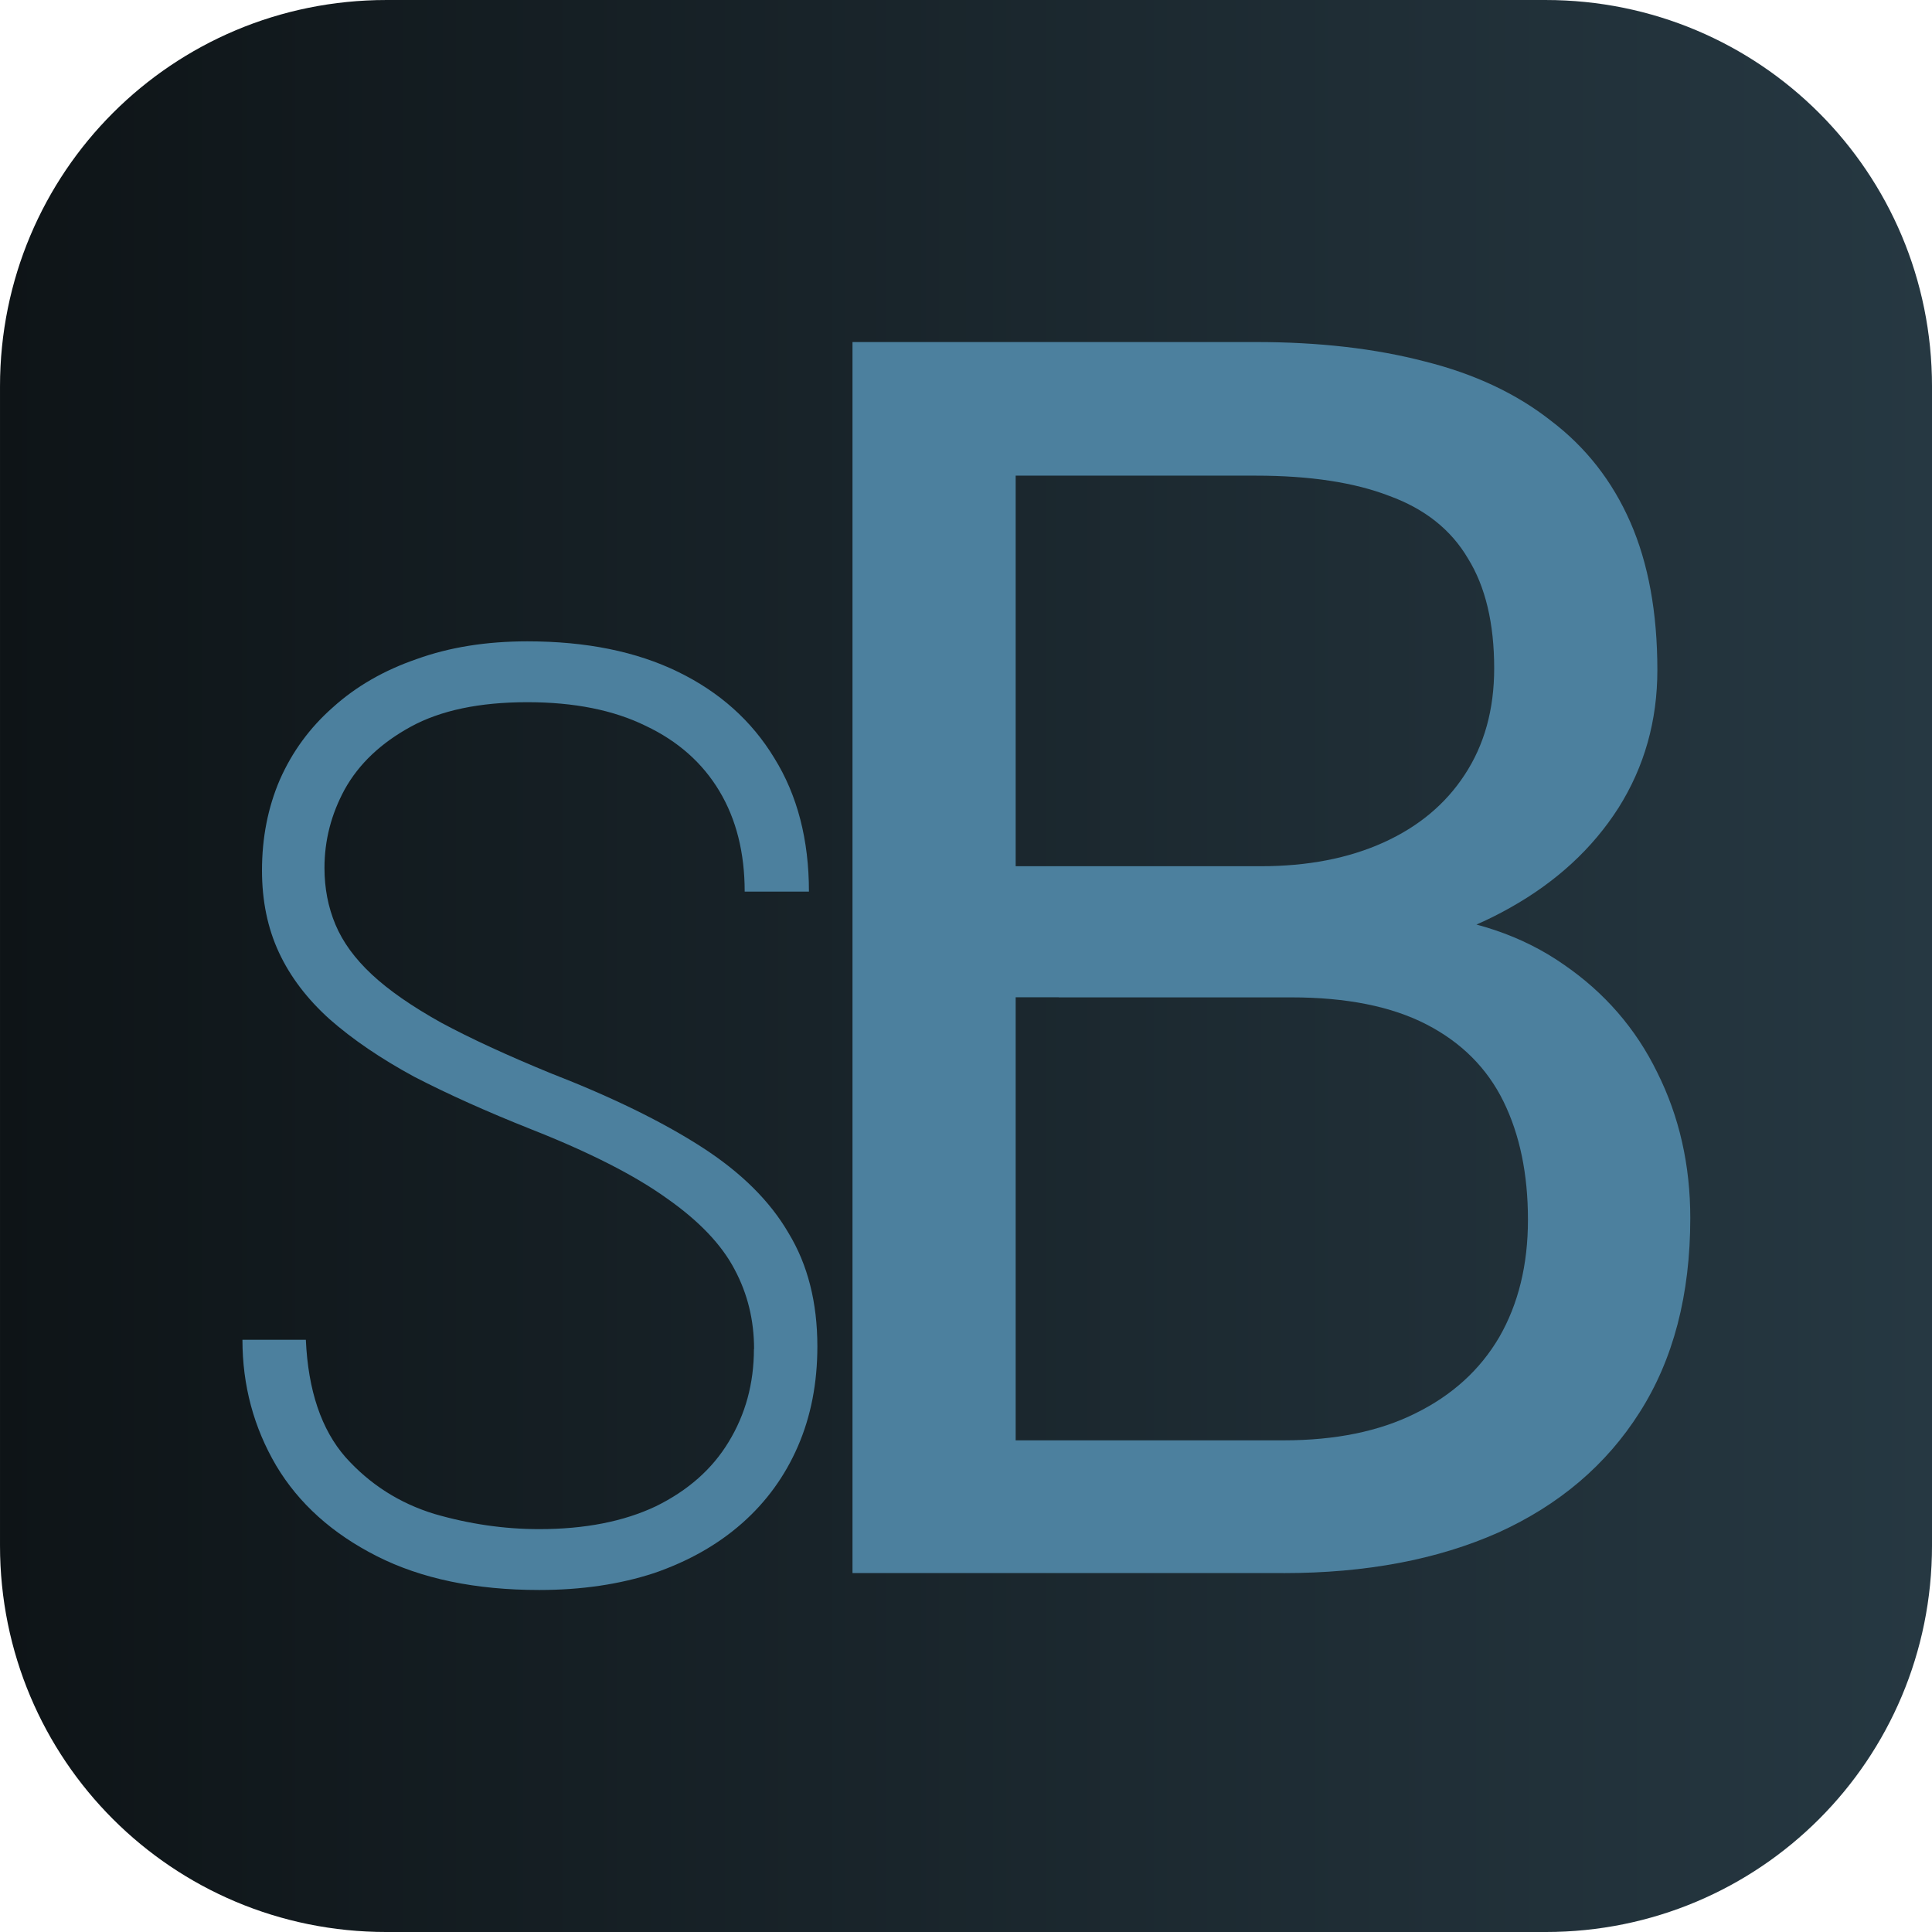
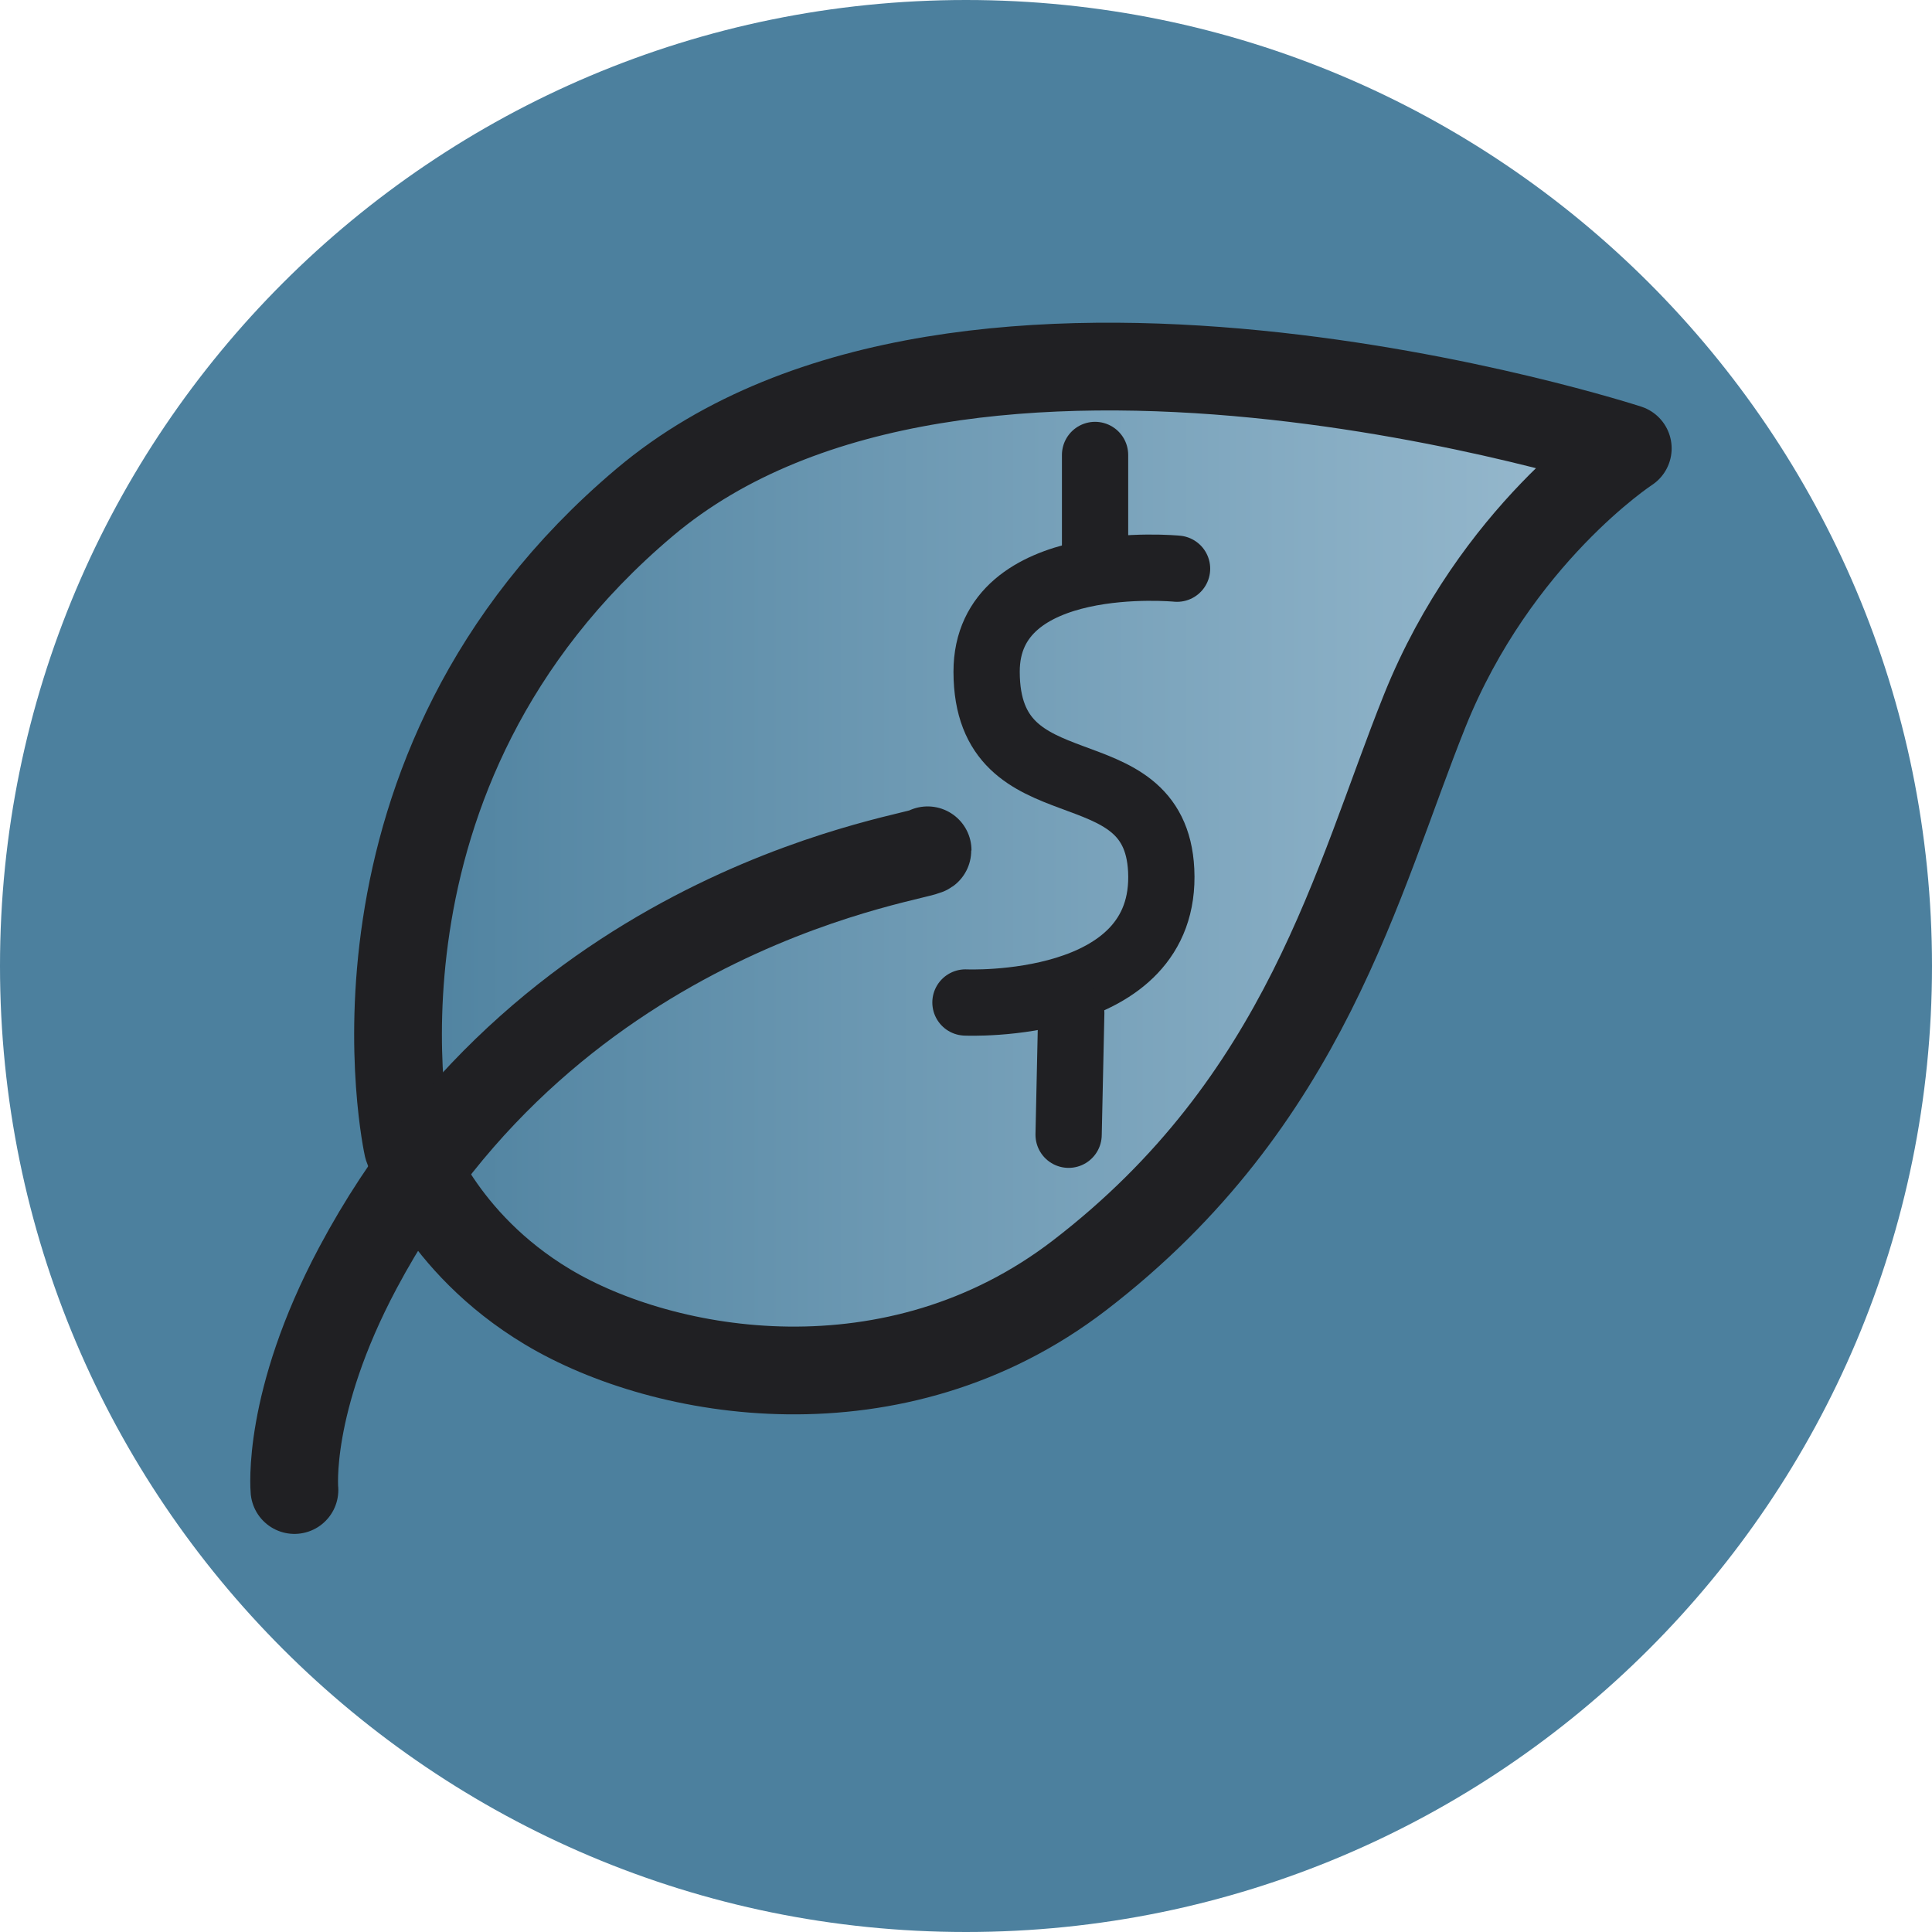
- <svg xmlns="http://www.w3.org/2000/svg" xmlns:xlink="http://www.w3.org/1999/xlink" width="50mm" height="50mm" viewBox="0 0 50 50" version="1.1" id="svg1">
+ <svg xmlns="http://www.w3.org/2000/svg" xmlns:xlink="http://www.w3.org/1999/xlink" width="512mm" height="512mm" viewBox="0 0 512 512" version="1.1" id="svg1">
  <defs id="defs1">
+     <linearGradient id="swatch18">
+       <stop style="stop-color:#d79a00;stop-opacity:1;" offset="0" id="stop18" />
+     </linearGradient>
+     <linearGradient id="swatch16">
+       <stop style="stop-color:#202023;stop-opacity:1;" offset="0" id="stop16" />
+     </linearGradient>
+     <linearGradient id="swatch8">
+       <stop style="stop-color:#202023;stop-opacity:1;" offset="0" id="stop8" />
+     </linearGradient>
+     <linearGradient id="linearGradient5">
+       <stop style="stop-color:#4c809e;stop-opacity:1;" offset="0" id="stop5" />
+       <stop style="stop-color:#9cbdd1;stop-opacity:1;" offset="1" id="stop6" />
+     </linearGradient>
    <linearGradient id="linearGradient71">
      <stop style="stop-color:#aae9ef;stop-opacity:1;" offset="0" id="stop71" />
      <stop style="stop-color:#aae9ef;stop-opacity:0;" offset="1" id="stop72" />
    </linearGradient>
    <linearGradient id="linearGradient11">
      <stop style="stop-color:#4c809e;stop-opacity:1;" offset="0" id="stop11" />
      <stop style="stop-color:#4c809e;stop-opacity:0;" offset="1" id="stop12" />
-     </linearGradient>
-     <linearGradient id="linearGradient1">
-       <stop style="stop-color:#0e1417;stop-opacity:1;" offset="0" id="stop1" />
-       <stop style="stop-color:#263842;stop-opacity:1;" offset="1" id="stop2" />
    </linearGradient>
    <linearGradient id="swatch45">
      <stop style="stop-color:#684b00;stop-opacity:1;" offset="0" id="stop45" />
    </linearGradient>
    <linearGradient id="swatch3">
      <stop style="stop-color:#bd9b00;stop-opacity:1;" offset="0" id="stop3" />
    </linearGradient>
    <filter style="color-interpolation-filters:sRGB" id="filter36" x="-0.042" y="-0.031" width="1.127" height="1.095">
      <feFlood result="flood" in="SourceGraphic" flood-opacity="0.102" flood-color="rgb(0,0,0)" id="feFlood35" />
      <feGaussianBlur result="blur" in="SourceGraphic" stdDeviation="0.4" id="feGaussianBlur35" />
      <feOffset result="offset" in="blur" dx="1" dy="1" id="feOffset35" />
      <feComposite result="comp1" operator="in" in="flood" in2="offset" id="feComposite35" />
      <feComposite result="comp2" operator="over" in="SourceGraphic" in2="comp1" id="feComposite36" />
    </filter>
-     <linearGradient xlink:href="#linearGradient1" id="linearGradient3" x1="2.425" y1="27.425" x2="52.425" y2="27.425" gradientUnits="userSpaceOnUse" />
    <linearGradient xlink:href="#linearGradient11" id="linearGradient12" x1="82.145" y1="84.779" x2="123.593" y2="84.779" gradientUnits="userSpaceOnUse" />
    <linearGradient xlink:href="#linearGradient71" id="linearGradient72" x1="82.095" y1="84.779" x2="123.643" y2="84.779" gradientUnits="userSpaceOnUse" />
+     <linearGradient xlink:href="#linearGradient5" id="linearGradient6" x1="8.865" y1="24.081" x2="45.625" y2="24.081" gradientUnits="userSpaceOnUse" gradientTransform="matrix(9.492346,0,0,9.492346,9.913259,1.982652)" />
  </defs>
-   <path style="mix-blend-mode:normal;fill:url(#linearGradient3);fill-opacity:1;fill-rule:nonzero;stroke:none;stroke-width:4.85;stroke-linecap:butt;stroke-linejoin:round;stroke-dasharray:none;stroke-dashoffset:0;stroke-opacity:1" id="rect3" width="50" height="50" x="2.425" y="2.425" d="m 12.425,2.425 h 30 c 5.54,0 10,4.46 10,10 v 30 c 0,5.54 -4.46,10 -10,10 h -30 c -5.54,0 -10,-4.46 -10,-10 v -30 c 0,-5.54 4.46,-10 10,-10 z" rx="10" transform="translate(-2.424825,-2.424825)" />
-   <g id="layer1" transform="translate(-77.99665,-59.77917)">
-     <g id="text1-8" style="font-weight:bold;font-size:44.812px;font-family:'Leelawadee UI';-inkscape-font-specification:'Leelawadee UI Bold';letter-spacing:-8.044px;fill:#4c809e;stroke-width:0.103;stroke-linecap:round;stroke-linejoin:bevel" aria-label="sB">
-       <path style="font-weight:normal;font-family:Roboto;-inkscape-font-specification:'Roboto, @wght=200';font-variation-settings:'wght' 200" d="m 97.512,94.691 q 0,-1.116 -0.503,-2.057 -0.503,-0.963 -1.75,-1.838 -1.247,-0.897 -3.523,-1.794 -1.707,-0.678 -3.02,-1.357 -1.291,-0.7 -2.188,-1.488 -0.875,-0.788 -1.313,-1.729 -0.438,-0.941 -0.438,-2.122 0,-1.269 0.459,-2.341 0.481,-1.094 1.378,-1.882 0.897,-0.81 2.166,-1.247 1.269,-0.459 2.866,-0.459 2.276,0 3.895,0.788 1.619,0.788 2.494,2.232 0.897,1.444 0.897,3.457 h -1.663 q 0,-1.51 -0.656,-2.604 -0.656,-1.094 -1.904,-1.685 -1.247,-0.613 -3.063,-0.613 -1.86,0 -3.02,0.635 -1.16,0.635 -1.707,1.619 -0.525,0.963 -0.525,2.035 0,0.788 0.284,1.466 0.284,0.678 0.941,1.291 0.656,0.613 1.794,1.247 1.138,0.613 2.844,1.313 2.363,0.919 3.895,1.904 1.532,0.985 2.254,2.232 0.744,1.225 0.744,2.932 0,1.422 -0.503,2.582 -0.503,1.16 -1.444,1.991 -0.941,0.831 -2.276,1.291 -1.335,0.438 -2.976,0.438 -2.473,0 -4.201,-0.875 -1.729,-0.875 -2.604,-2.341 -0.875,-1.488 -0.875,-3.26 h 1.641 q 0.088,1.969 1.028,3.041 0.941,1.05 2.297,1.466 1.357,0.394 2.713,0.394 1.772,0 3.02,-0.591 1.247,-0.613 1.882,-1.663 0.656,-1.072 0.656,-2.407 z" id="path1" />
-       <path style="font-weight:normal;font-family:Roboto;-inkscape-font-specification:'Roboto, Normal'" d="m 111.414,85.589 h -8.074 l -0.044,-3.392 h 7.33 q 1.816,0 3.173,-0.613 1.357,-0.613 2.101,-1.75 0.766,-1.16 0.766,-2.757 0,-1.75 -0.678,-2.844 -0.656,-1.116 -2.035,-1.619 -1.357,-0.525 -3.457,-0.525 h -6.214 v 28.401 h -4.223 V 68.631 h 10.437 q 2.451,0 4.376,0.503 1.925,0.481 3.26,1.532 1.357,1.028 2.057,2.626 0.7,1.597 0.7,3.829 0,1.969 -1.007,3.567 -1.007,1.575 -2.801,2.582 -1.772,1.007 -4.157,1.291 z m -0.197,14.901 h -9.54 l 2.385,-3.435 h 7.155 q 2.013,0 3.413,-0.7 1.422,-0.7 2.166,-1.969 0.744,-1.291 0.744,-3.041 0,-1.772 -0.635,-3.063 -0.635,-1.291 -1.991,-1.991 -1.357,-0.7 -3.501,-0.7 h -6.017 l 0.044,-3.392 h 8.227 l 0.897,1.225 q 2.297,0.197 3.895,1.313 1.597,1.094 2.429,2.801 0.853,1.707 0.853,3.763 0,2.976 -1.313,5.033 -1.291,2.035 -3.654,3.107 -2.363,1.05 -5.558,1.05 z" id="path2" />
-     </g>
+   <g id="layer2" transform="translate(1.139082,-0.08762176)">
+     <g id="layer1" transform="translate(-77.99665,-59.77917)" />
  </g>
+   <rect style="mix-blend-mode:normal;fill:#4c809e;fill-opacity:1;fill-rule:nonzero;stroke:none;stroke-width:50.711;stroke-dasharray:none;stroke-opacity:1;paint-order:markers stroke fill" id="rect1" width="512" height="512" x="0" y="0" rx="272.43" />
+   <path style="fill:url(#linearGradient6);fill-opacity:1;stroke:#202023;stroke-width:23.256;stroke-linecap:round;stroke-linejoin:round;stroke-dasharray:none;stroke-opacity:1;paint-order:normal" d="m 108.058,303.903 c 0,0 -22.029,-99.262 62.808,-170.791 84.837,-71.529 260.51,-14.282 260.51,-14.282 0,0 -35.074,22.848 -53.836,69.605 -17.926,44.672 -31.328,103.395 -91.491,149.57 -48.848,37.49 -109.976,26.878 -140.925,8.342 -28.721,-17.202 -37.066,-42.443 -37.066,-42.443 z" id="path3" />
+   <path style="fill:none;fill-opacity:1;stroke:#202023;stroke-width:2.45;stroke-linecap:round;stroke-linejoin:round;stroke-dasharray:none;stroke-opacity:1;paint-order:normal" d="m 7.176,41.39 c 0,0 -0.234,-2.436 1.77,-6.199 C 14.407,24.938 24.853,23.724 24.853,23.53" id="path2" transform="matrix(9.492346,0,0,9.492346,9.913259,1.982652)" />
+   <path style="fill:none;fill-opacity:1;fill-rule:nonzero;stroke:#202023;stroke-width:17.561;stroke-linecap:round;stroke-linejoin:bevel;stroke-dasharray:none;stroke-opacity:1;paint-order:normal" d="m 311.933,150.709 c 0,0 -50.522,-4.904 -50.47,27.338 0.061,37.886 44.605,19.015 46.264,52.573 1.854,37.48 -51.872,35.049 -51.872,35.049" id="path20" />
+   <path style="fill:none;fill-opacity:1;fill-rule:nonzero;stroke:#202023;stroke-width:17.561;stroke-linecap:round;stroke-linejoin:bevel;stroke-dasharray:none;stroke-opacity:1;paint-order:normal" d="m 290.203,149.307 -10e-6,-28.74" id="path21" />
+   <path style="fill:none;fill-opacity:1;fill-rule:nonzero;stroke:#202023;stroke-width:17.561;stroke-linecap:round;stroke-linejoin:bevel;stroke-dasharray:none;stroke-opacity:1;paint-order:normal" d="m 283.894,268.473 -0.701,32.245" id="path22" />
</svg>
